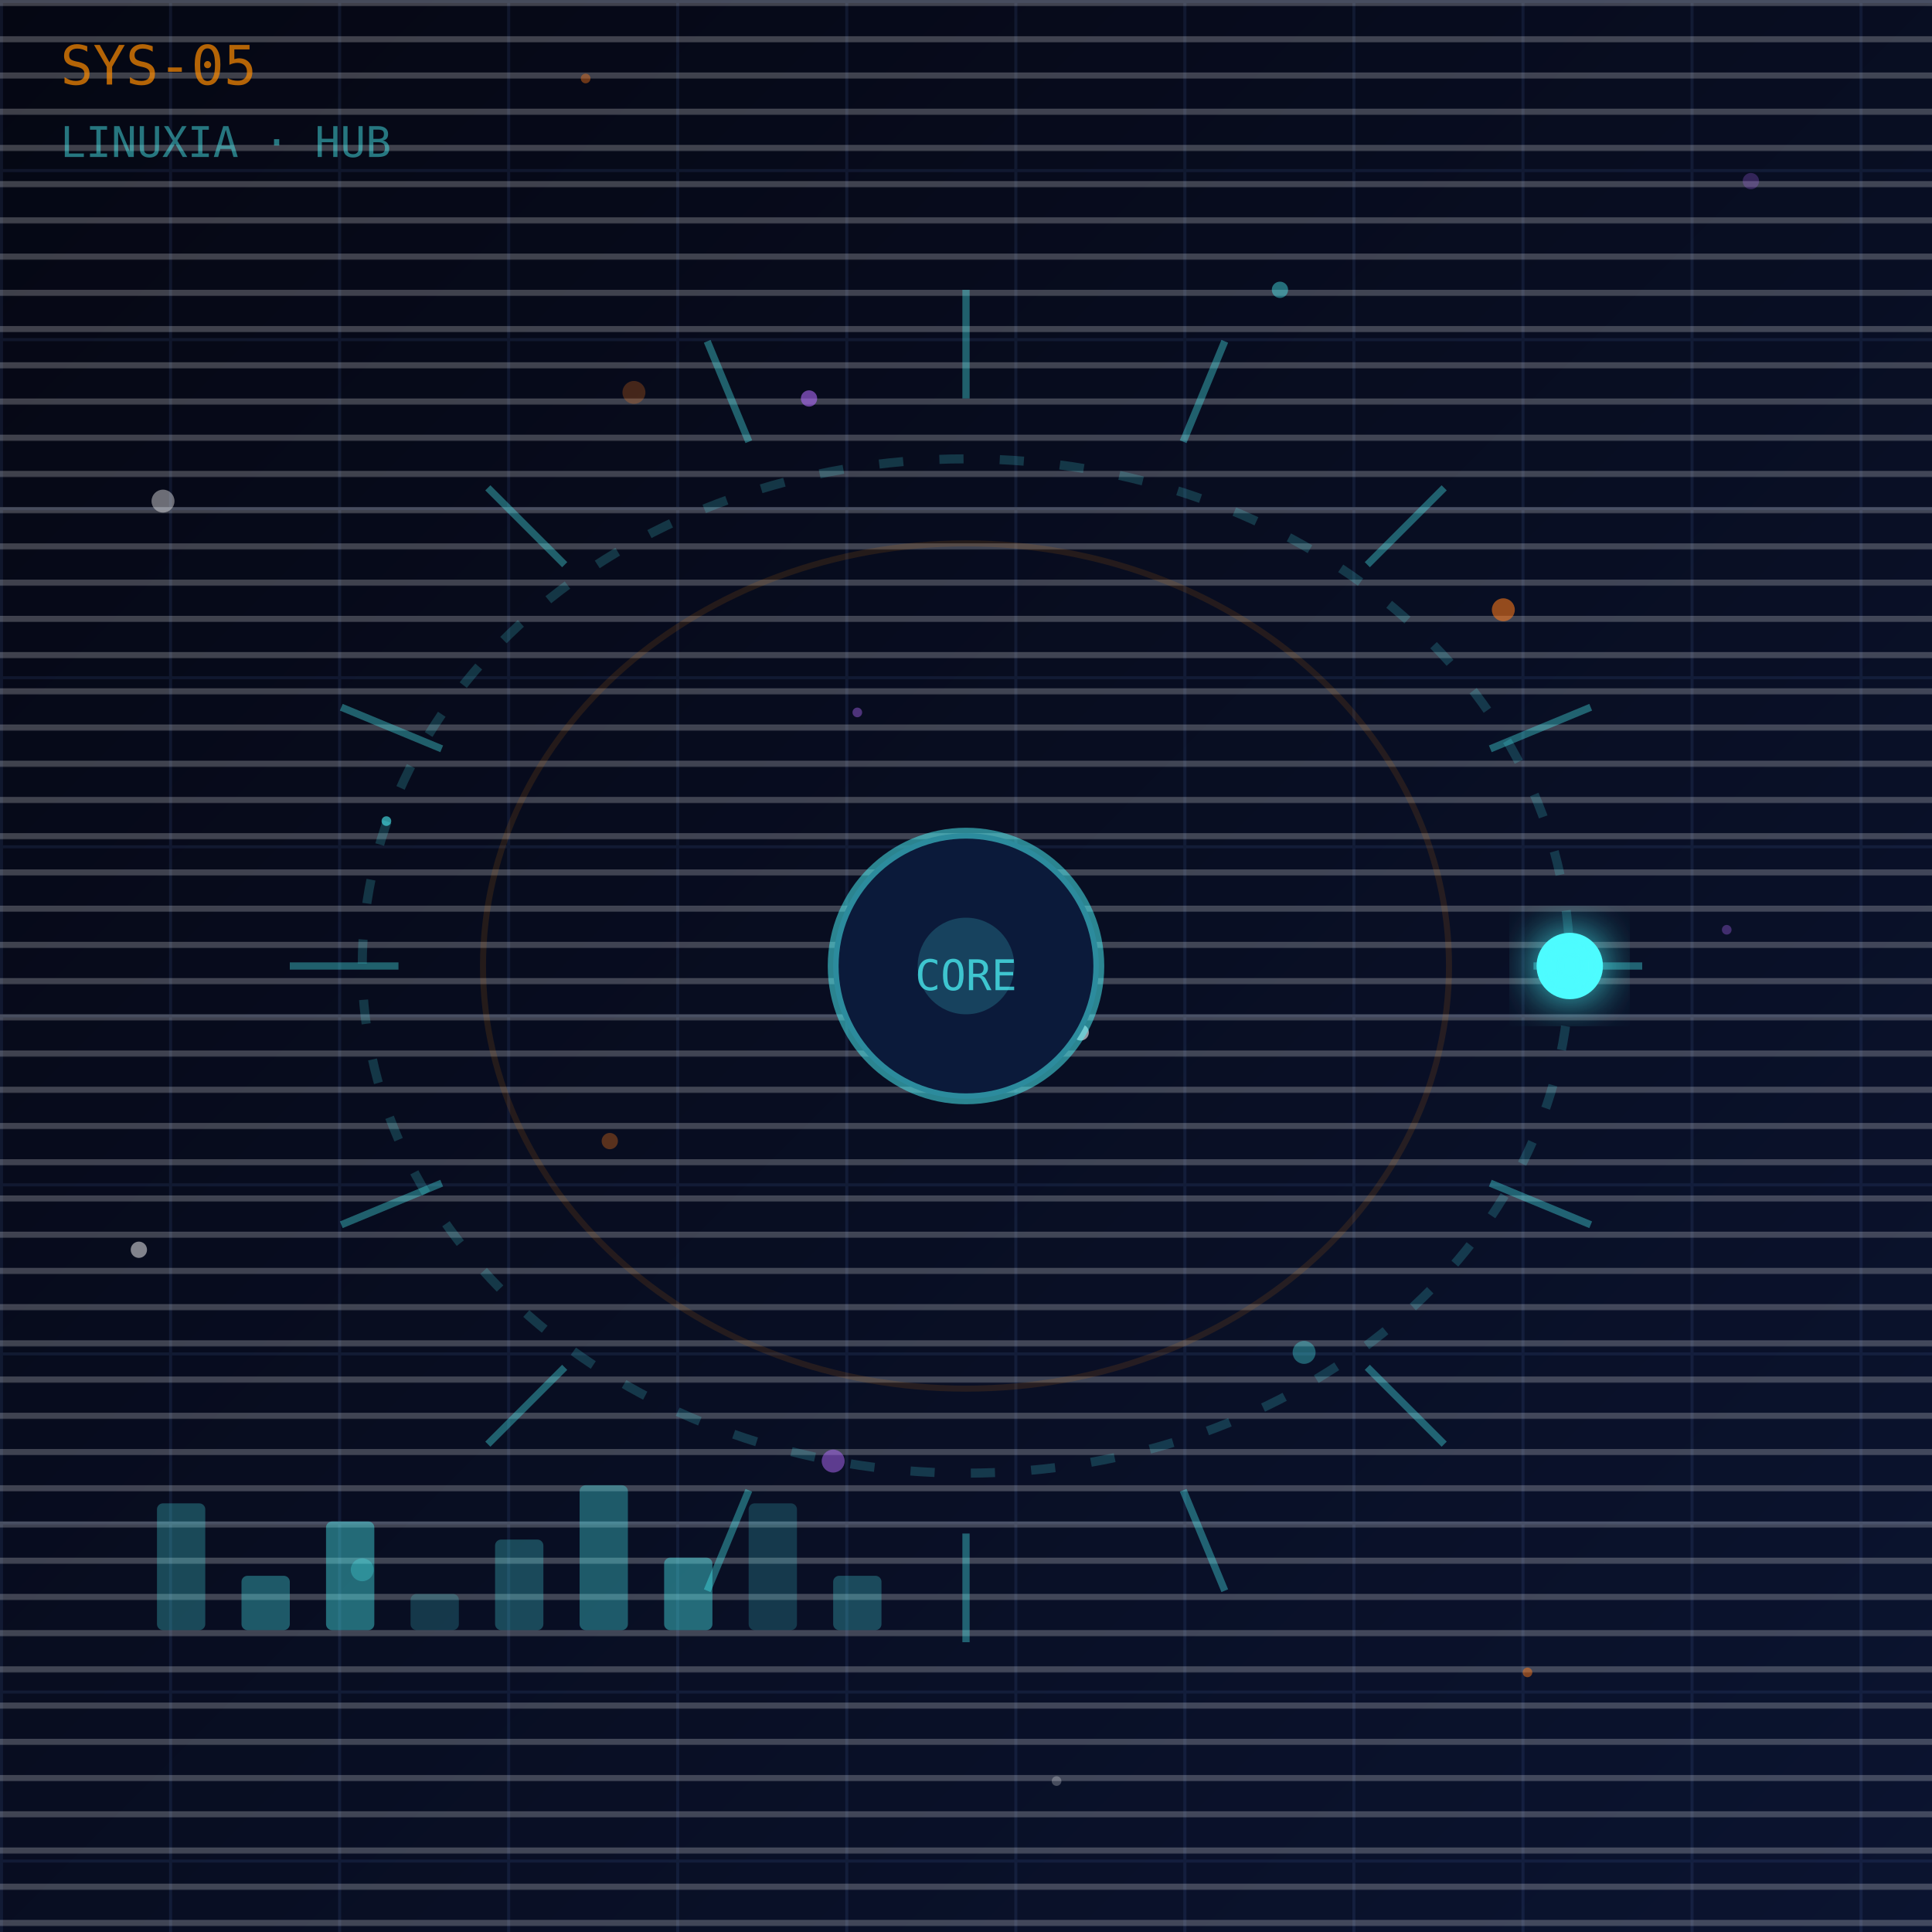
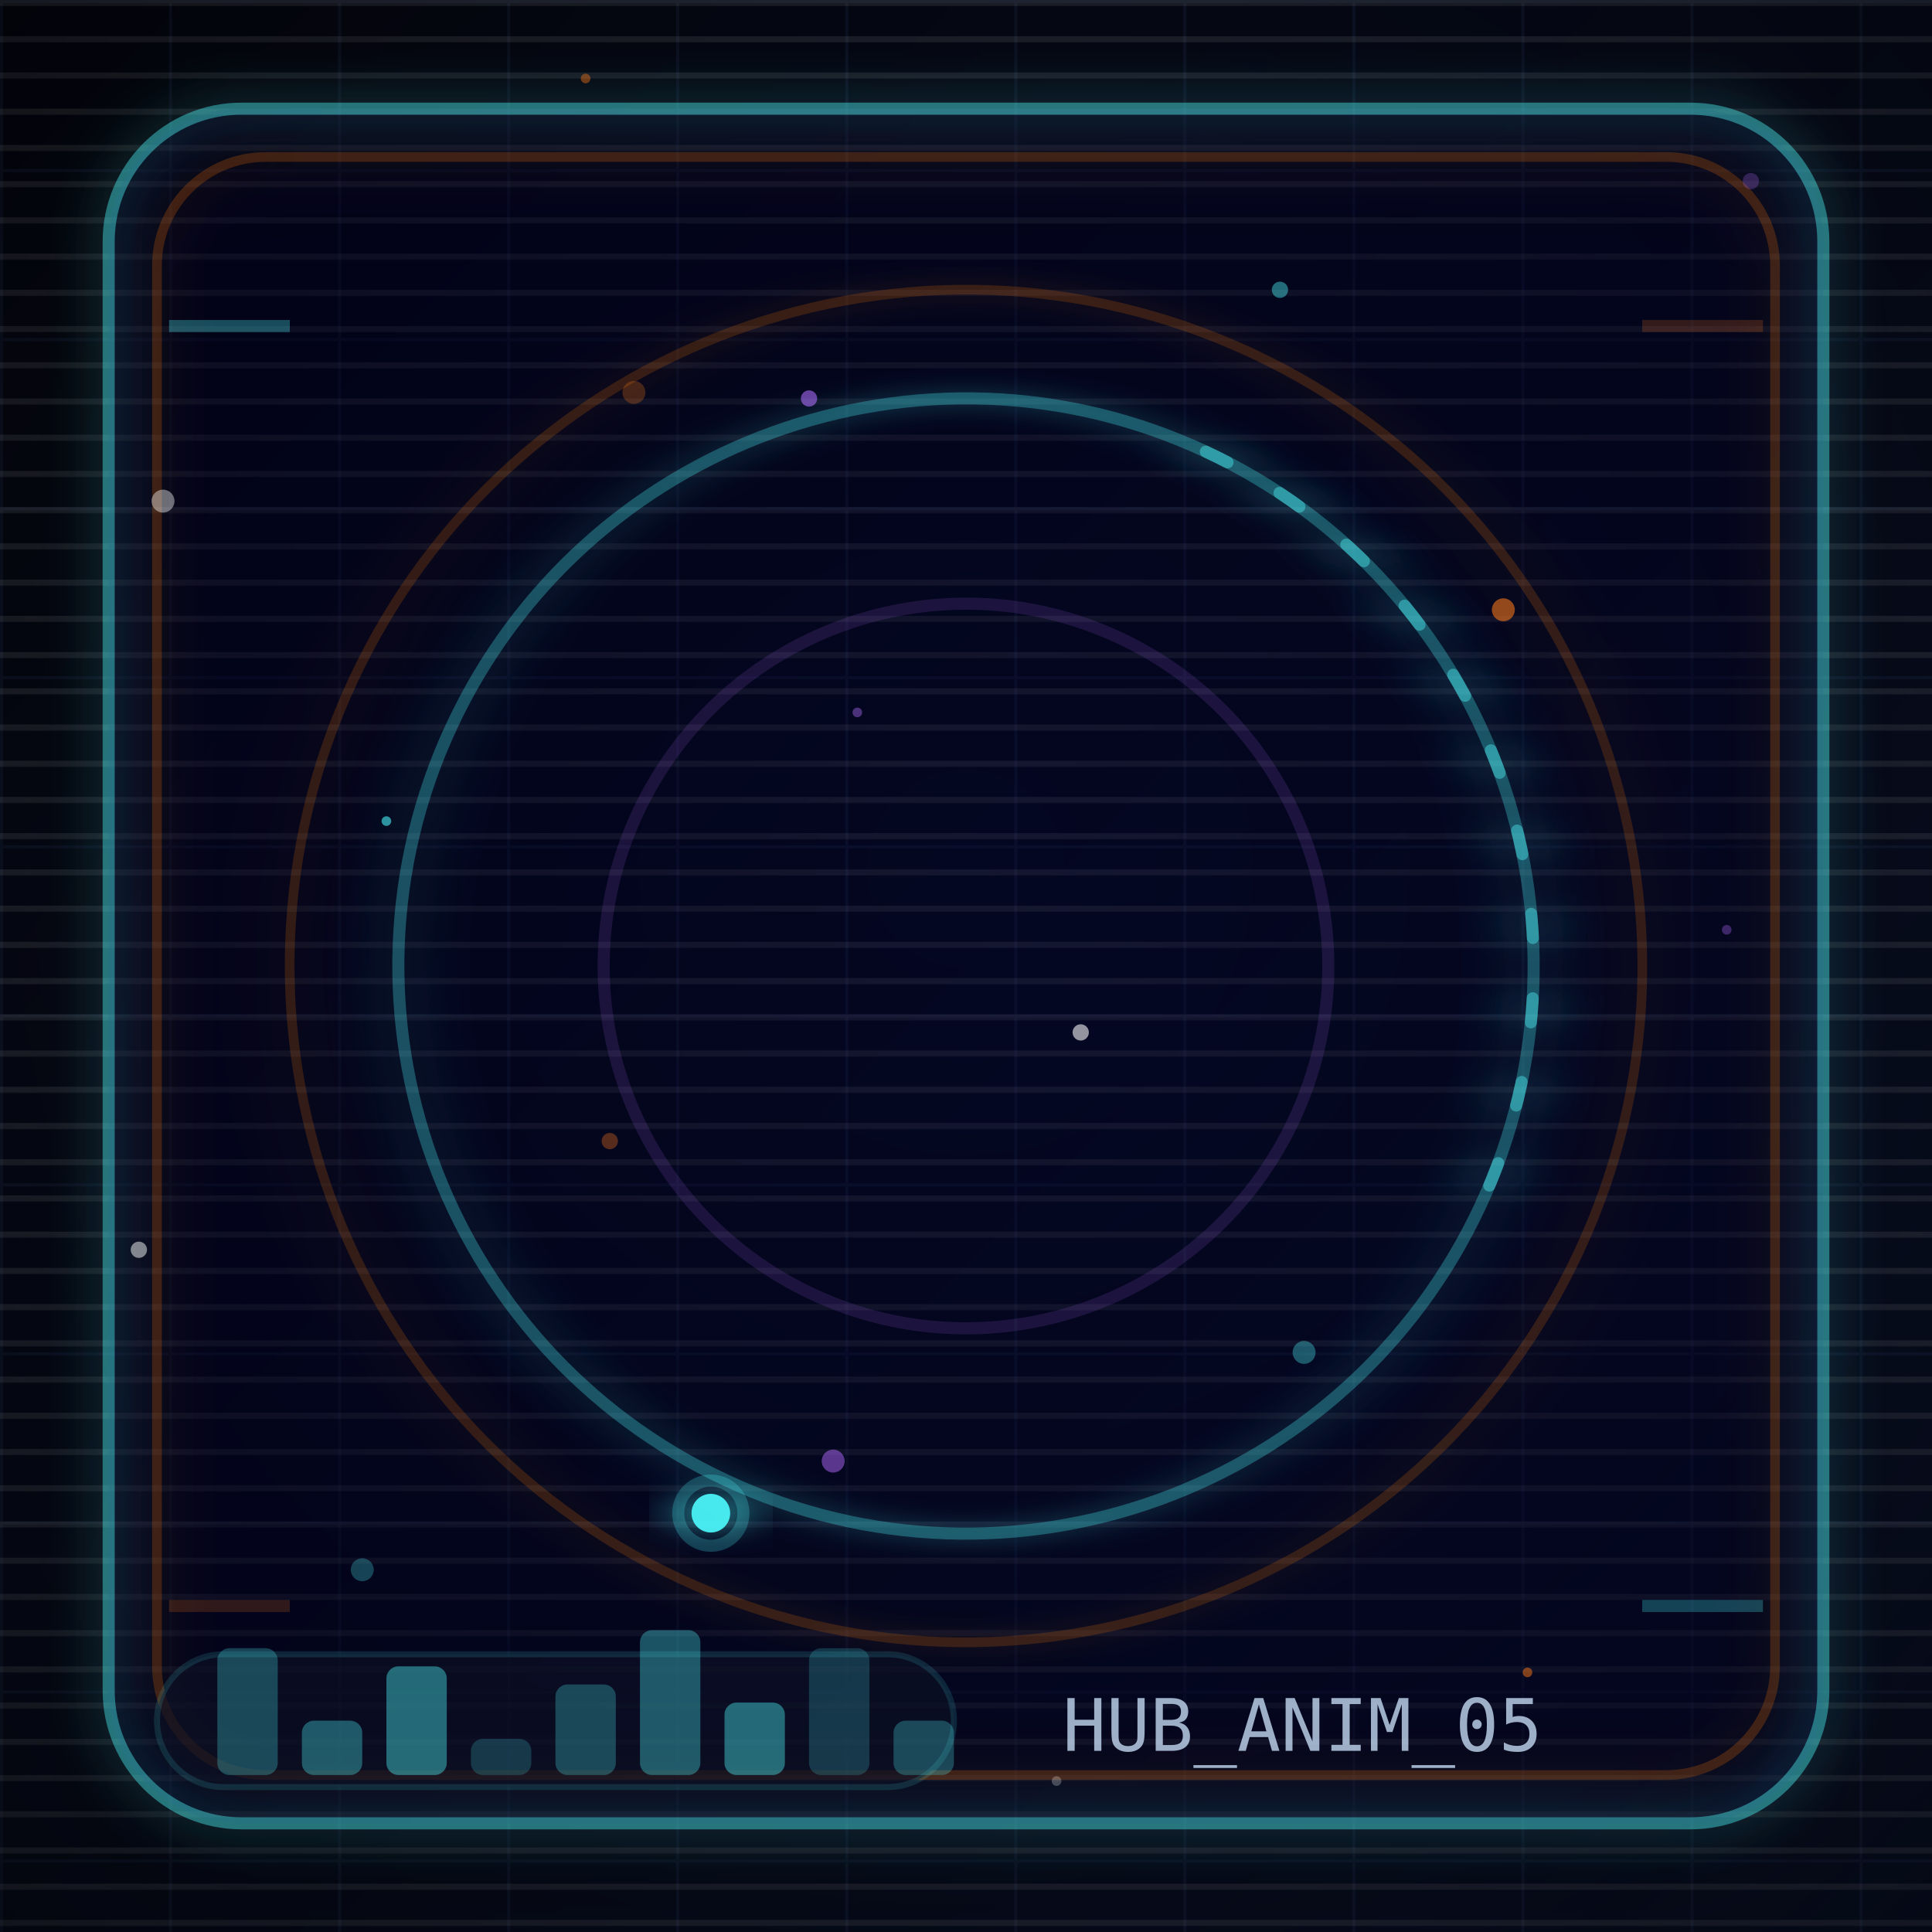
<svg xmlns="http://www.w3.org/2000/svg" width="320" height="320" viewBox="0 0 320 320">
  <defs>
-     <linearGradient id="bg5" x1="0" y1="0" x2="1" y2="1">
+     <linearGradient id="bg" x1="0" y1="0" x2="1" y2="1">
      <stop offset="0" stop-color="#050713" />
      <stop offset="1" stop-color="#0b1430" />
    </linearGradient>
-     <pattern id="grid5" patternUnits="userSpaceOnUse" width="28" height="28">
+     <radialGradient id="vign" cx="50%" cy="45%" r="75%">
+       <stop offset="0" stop-color="#000" stop-opacity="0" />
+       <stop offset="1" stop-color="#000" stop-opacity="0.55" />
+     </radialGradient>
+     <pattern id="grid" patternUnits="userSpaceOnUse" width="28" height="28">
      <path d="M28 0H0V28" fill="none" stroke="#7aa7ff" stroke-opacity="0.09" stroke-width="1" />
    </pattern>
-     <pattern id="scan5" patternUnits="userSpaceOnUse" width="6" height="6">
+     <pattern id="scan" patternUnits="userSpaceOnUse" width="6" height="6">
      <rect width="6" height="6" fill="none" />
      <rect y="0" width="6" height="1" fill="#ffffff" opacity="0.230" />
    </pattern>
-     <filter id="glow5" x="-40%" y="-40%" width="180%" height="180%">
+     <filter id="glowC" x="-40%" y="-40%" width="180%" height="180%">
      <feGaussianBlur stdDeviation="3.8" result="b" />
-       <feComposite in="b" in2="SourceGraphic" operator="over" />
+       <feColorMatrix in="b" type="matrix" values="1 0 0 0 0                 0 1 0 0 0.22                 0 0 1 0 0.70                 0 0 0 0.95 0" result="c" />
+       <feMerge>
+         <feMergeNode in="c" />
+         <feMergeNode in="SourceGraphic" />
+       </feMerge>
+     </filter>
+     <filter id="glowO" x="-40%" y="-40%" width="180%" height="180%">
+       <feGaussianBlur stdDeviation="4.2" result="b" />
+       <feColorMatrix in="b" type="matrix" values="1 0 0 0 0.12                 0 1 0 0 0.04                 0 0 1 0 0                 0 0 0 0.85 0" result="c" />
+       <feMerge>
+         <feMergeNode in="c" />
+         <feMergeNode in="SourceGraphic" />
+       </feMerge>
+     </filter>
+     <filter id="shadow">
+       <feDropShadow dx="0" dy="10" stdDeviation="10" flood-color="#000" flood-opacity="0.55" />
    </filter>
  </defs>
-   <rect width="320" height="320" fill="url(#bg5)" />
-   <rect width="320" height="320" fill="url(#grid5)" />
-   <rect width="320" height="320" fill="url(#scan5)" />
-   <circle cx="105" cy="65" r="1.90" fill="#ff7a18" opacity="0.25" />
-   <circle cx="142" cy="118" r="0.80" fill="#b36bff" opacity="0.41" />
-   <circle cx="179" cy="171" r="1.35" fill="#ffffff" opacity="0.57" />
-   <circle cx="216" cy="224" r="1.90" fill="#4efcff" opacity="0.33" />
-   <circle cx="253" cy="277" r="0.80" fill="#ff7a18" opacity="0.49" />
-   <circle cx="290" cy="30" r="1.35" fill="#b36bff" opacity="0.25" />
-   <circle cx="27" cy="83" r="1.90" fill="#ffffff" opacity="0.41" />
-   <circle cx="64" cy="136" r="0.80" fill="#4efcff" opacity="0.57" />
-   <circle cx="101" cy="189" r="1.35" fill="#ff7a18" opacity="0.33" />
-   <circle cx="138" cy="242" r="1.90" fill="#b36bff" opacity="0.49" />
-   <circle cx="175" cy="295" r="0.80" fill="#ffffff" opacity="0.25" />
-   <circle cx="212" cy="48" r="1.35" fill="#4efcff" opacity="0.41" />
-   <circle cx="249" cy="101" r="1.90" fill="#ff7a18" opacity="0.57" />
-   <circle cx="286" cy="154" r="0.80" fill="#b36bff" opacity="0.33" />
-   <circle cx="23" cy="207" r="1.35" fill="#ffffff" opacity="0.49" />
-   <circle cx="60" cy="260" r="1.90" fill="#4efcff" opacity="0.25" />
-   <circle cx="97" cy="13" r="0.80" fill="#ff7a18" opacity="0.41" />
-   <circle cx="134" cy="66" r="1.35" fill="#b36bff" opacity="0.57" />
-   <ellipse cx="160.0" cy="160.0" rx="100" ry="84" fill="none" stroke="#4efcff" stroke-opacity="0.18" stroke-width="1.5" stroke-dasharray="4 6" />
-   <ellipse cx="160.0" cy="160.0" rx="80" ry="70" fill="none" stroke="#ff8c00" stroke-opacity="0.12" stroke-width="1" />
-   <line x1="254.00" y1="160.00" x2="272.00" y2="160.00" stroke="#4efcff" stroke-opacity="0.35" stroke-width="1.2" />
-   <line x1="246.84" y1="195.97" x2="263.47" y2="202.86" stroke="#4efcff" stroke-opacity="0.35" stroke-width="1.2" />
-   <line x1="226.47" y1="226.47" x2="239.20" y2="239.20" stroke="#4efcff" stroke-opacity="0.35" stroke-width="1.2" />
-   <line x1="195.97" y1="246.84" x2="202.86" y2="263.47" stroke="#4efcff" stroke-opacity="0.35" stroke-width="1.2" />
-   <line x1="160.00" y1="254.00" x2="160.00" y2="272.00" stroke="#4efcff" stroke-opacity="0.35" stroke-width="1.2" />
-   <line x1="124.03" y1="246.84" x2="117.14" y2="263.47" stroke="#4efcff" stroke-opacity="0.35" stroke-width="1.2" />
-   <line x1="93.53" y1="226.47" x2="80.80" y2="239.20" stroke="#4efcff" stroke-opacity="0.35" stroke-width="1.2" />
-   <line x1="73.16" y1="195.97" x2="56.53" y2="202.86" stroke="#4efcff" stroke-opacity="0.35" stroke-width="1.2" />
-   <line x1="66.00" y1="160.00" x2="48.00" y2="160.00" stroke="#4efcff" stroke-opacity="0.35" stroke-width="1.2" />
-   <line x1="73.16" y1="124.03" x2="56.53" y2="117.14" stroke="#4efcff" stroke-opacity="0.35" stroke-width="1.2" />
-   <line x1="93.53" y1="93.53" x2="80.80" y2="80.80" stroke="#4efcff" stroke-opacity="0.35" stroke-width="1.2" />
-   <line x1="124.03" y1="73.16" x2="117.14" y2="56.53" stroke="#4efcff" stroke-opacity="0.35" stroke-width="1.2" />
-   <line x1="160.00" y1="66.00" x2="160.00" y2="48.00" stroke="#4efcff" stroke-opacity="0.35" stroke-width="1.2" />
-   <line x1="195.97" y1="73.16" x2="202.86" y2="56.53" stroke="#4efcff" stroke-opacity="0.35" stroke-width="1.2" />
-   <line x1="226.47" y1="93.53" x2="239.20" y2="80.80" stroke="#4efcff" stroke-opacity="0.35" stroke-width="1.2" />
-   <line x1="246.84" y1="124.03" x2="263.47" y2="117.14" stroke="#4efcff" stroke-opacity="0.35" stroke-width="1.2" />
-   <circle cx="160.0" cy="160.0" r="22" fill="#0b1a3a" stroke="#4efcff" stroke-opacity="0.5" stroke-width="1.8" />
-   <circle cx="160.0" cy="160.0" r="8" fill="#4efcff" opacity="0.18" />
-   <text x="160.0" y="164.0" text-anchor="middle" font-family="monospace" font-size="7" fill="#4efcff" opacity="0.7">CORE</text>
-   <circle cx="260.00" cy="160.00" r="5.5" fill="#4efcff" filter="url(#glow5)">
-     <animateTransform attributeName="transform" type="rotate" from="0 160.0 160.0" to="360 160.0 160.0" dur="3.90s" repeatCount="indefinite" />
-   </circle>
-   <rect x="26" y="249" width="8" height="21" fill="#4efcff" opacity="0.25" rx="1" />
-   <rect x="40" y="261" width="8" height="9" fill="#4efcff" opacity="0.32" rx="1" />
-   <rect x="54" y="252" width="8" height="18" fill="#4efcff" opacity="0.39" rx="1" />
-   <rect x="68" y="264" width="8" height="6" fill="#4efcff" opacity="0.18" rx="1" />
-   <rect x="82" y="255" width="8" height="15" fill="#4efcff" opacity="0.25" rx="1" />
-   <rect x="96" y="246" width="8" height="24" fill="#4efcff" opacity="0.32" rx="1" />
-   <rect x="110" y="258" width="8" height="12" fill="#4efcff" opacity="0.39" rx="1" />
-   <rect x="124" y="249" width="8" height="21" fill="#4efcff" opacity="0.18" rx="1" />
-   <rect x="138" y="261" width="8" height="9" fill="#4efcff" opacity="0.25" rx="1" />
-   <text x="10" y="14" font-family="monospace" font-size="9" fill="#ff8c00" opacity="0.7">SYS-05</text>
-   <text x="10" y="26" font-family="monospace" font-size="7" fill="#4efcff" opacity="0.45">LINUXIA · HUB</text>
+   <rect width="320" height="320" fill="url(#bg)" />
+   <rect width="320" height="320" fill="url(#grid)" />
+   <rect width="320" height="320" fill="url(#scan)" opacity="0.55" />
+   <rect width="320" height="320" fill="url(#vign)" />
+   <g filter="url(#shadow)">
+     <rect x="18" y="18" width="284" height="284" rx="22" fill="#0a1026" opacity="0.35" />
+   </g>
+   <rect x="18" y="18" width="284" height="284" rx="22" fill="none" stroke="#4efcff" stroke-opacity="0.40" stroke-width="2" filter="url(#glowC)" />
+   <rect x="26" y="26" width="268" height="268" rx="18" fill="none" stroke="#ff7a18" stroke-opacity="0.22" stroke-width="1.6" filter="url(#glowO)" />
+   <g opacity="0.65">
+     <path d="M28 54 h20" stroke="#4efcff" stroke-opacity="0.45" stroke-width="2" />
+     <path d="M272 54 h20" stroke="#ff7a18" stroke-opacity="0.30" stroke-width="2" />
+     <path d="M28 266 h20" stroke="#ff7a18" stroke-opacity="0.28" stroke-width="2" />
+     <path d="M272 266 h20" stroke="#4efcff" stroke-opacity="0.38" stroke-width="2" />
+   </g>
+   <g>
+     <circle cx="105" cy="65" r="1.9" fill="#ff7a18" opacity="0.25" />
+     <circle cx="142" cy="118" r="0.8" fill="#b36bff" opacity="0.41" />
+     <circle cx="179" cy="171" r="1.35" fill="#ffffff" opacity="0.57" />
+     <circle cx="216" cy="224" r="1.9" fill="#4efcff" opacity="0.33" />
+     <circle cx="253" cy="277" r="0.8" fill="#ff7a18" opacity="0.49" />
+     <circle cx="290" cy="30" r="1.35" fill="#b36bff" opacity="0.25" />
+     <circle cx="27" cy="83" r="1.9" fill="#ffffff" opacity="0.41" />
+     <circle cx="64" cy="136" r="0.8" fill="#4efcff" opacity="0.57" />
+     <circle cx="101" cy="189" r="1.35" fill="#ff7a18" opacity="0.33" />
+     <circle cx="138" cy="242" r="1.9" fill="#b36bff" opacity="0.49" />
+     <circle cx="175" cy="295" r="0.8" fill="#ffffff" opacity="0.25" />
+     <circle cx="212" cy="48" r="1.35" fill="#4efcff" opacity="0.41" />
+     <circle cx="249" cy="101" r="1.9" fill="#ff7a18" opacity="0.57" />
+     <circle cx="286" cy="154" r="0.8" fill="#b36bff" opacity="0.33" />
+     <circle cx="23" cy="207" r="1.35" fill="#ffffff" opacity="0.49" />
+     <circle cx="60" cy="260" r="1.9" fill="#4efcff" opacity="0.25" />
+     <circle cx="97" cy="13" r="0.8" fill="#ff7a18" opacity="0.41" />
+     <circle cx="134" cy="66" r="1.35" fill="#b36bff" opacity="0.57" />
+   </g>
+   <g transform="translate(160.0,160.0) rotate(115)">
+     <circle r="94" fill="none" stroke="#4efcff" stroke-opacity="0.28" stroke-width="2" filter="url(#glowC)" />
+     <circle r="112" fill="none" stroke="#ff7a18" stroke-opacity="0.18" stroke-width="1.6" filter="url(#glowO)" />
+     <path d="M -94 0 A 94 94 0 0 1 0 -94" fill="none" stroke="#4efcff" stroke-opacity="0.38" stroke-width="2" stroke-dasharray="4 10" stroke-linecap="round" filter="url(#glowC)" />
+     <circle r="60" fill="none" stroke="#b36bff" stroke-opacity="0.14" stroke-width="2" />
+     <g id="orb5">
+       <circle cx="100" cy="0" r="3.2" fill="#4efcff" opacity="0.92" filter="url(#glowC)" />
+       <circle cx="100" cy="0" r="5.4" fill="none" stroke="#4efcff" stroke-opacity="0.22" stroke-width="2" />
+       <animateTransform attributeName="transform" type="rotate" from="0 0 0" to="360 0 0" dur="3.90s" repeatCount="indefinite" />
+     </g>
+   </g>
+   <g transform="translate(26,274)">
+     <rect x="0" y="0" width="132" height="22" rx="11" fill="#0b1024" opacity="0.70" stroke="#4efcff" stroke-opacity="0.18" />
+     <g transform="translate(10,6)">
+       <rect x="0" y="-7" width="10" height="21" rx="2" fill="#4efcff" opacity="0.25" />
+       <rect x="14" y="5" width="10" height="9" rx="2" fill="#4efcff" opacity="0.32" />
+       <rect x="28" y="-4" width="10" height="18" rx="2" fill="#4efcff" opacity="0.39" />
+       <rect x="42" y="8" width="10" height="6" rx="2" fill="#4efcff" opacity="0.18" />
+       <rect x="56" y="-1" width="10" height="15" rx="2" fill="#4efcff" opacity="0.25" />
+       <rect x="70" y="-10" width="10" height="24" rx="2" fill="#4efcff" opacity="0.32" />
+       <rect x="84" y="2" width="10" height="12" rx="2" fill="#4efcff" opacity="0.39" />
+       <rect x="98" y="-7" width="10" height="21" rx="2" fill="#4efcff" opacity="0.18" />
+       <rect x="112" y="5" width="10" height="9" rx="2" fill="#4efcff" opacity="0.25" />
+     </g>
+     <text x="150" y="16" font-family="ui-monospace, Menlo, Consolas, monospace" font-size="12" fill="#cfe7ff" opacity="0.75">HUB_ANIM_05</text>
+   </g>
</svg>
